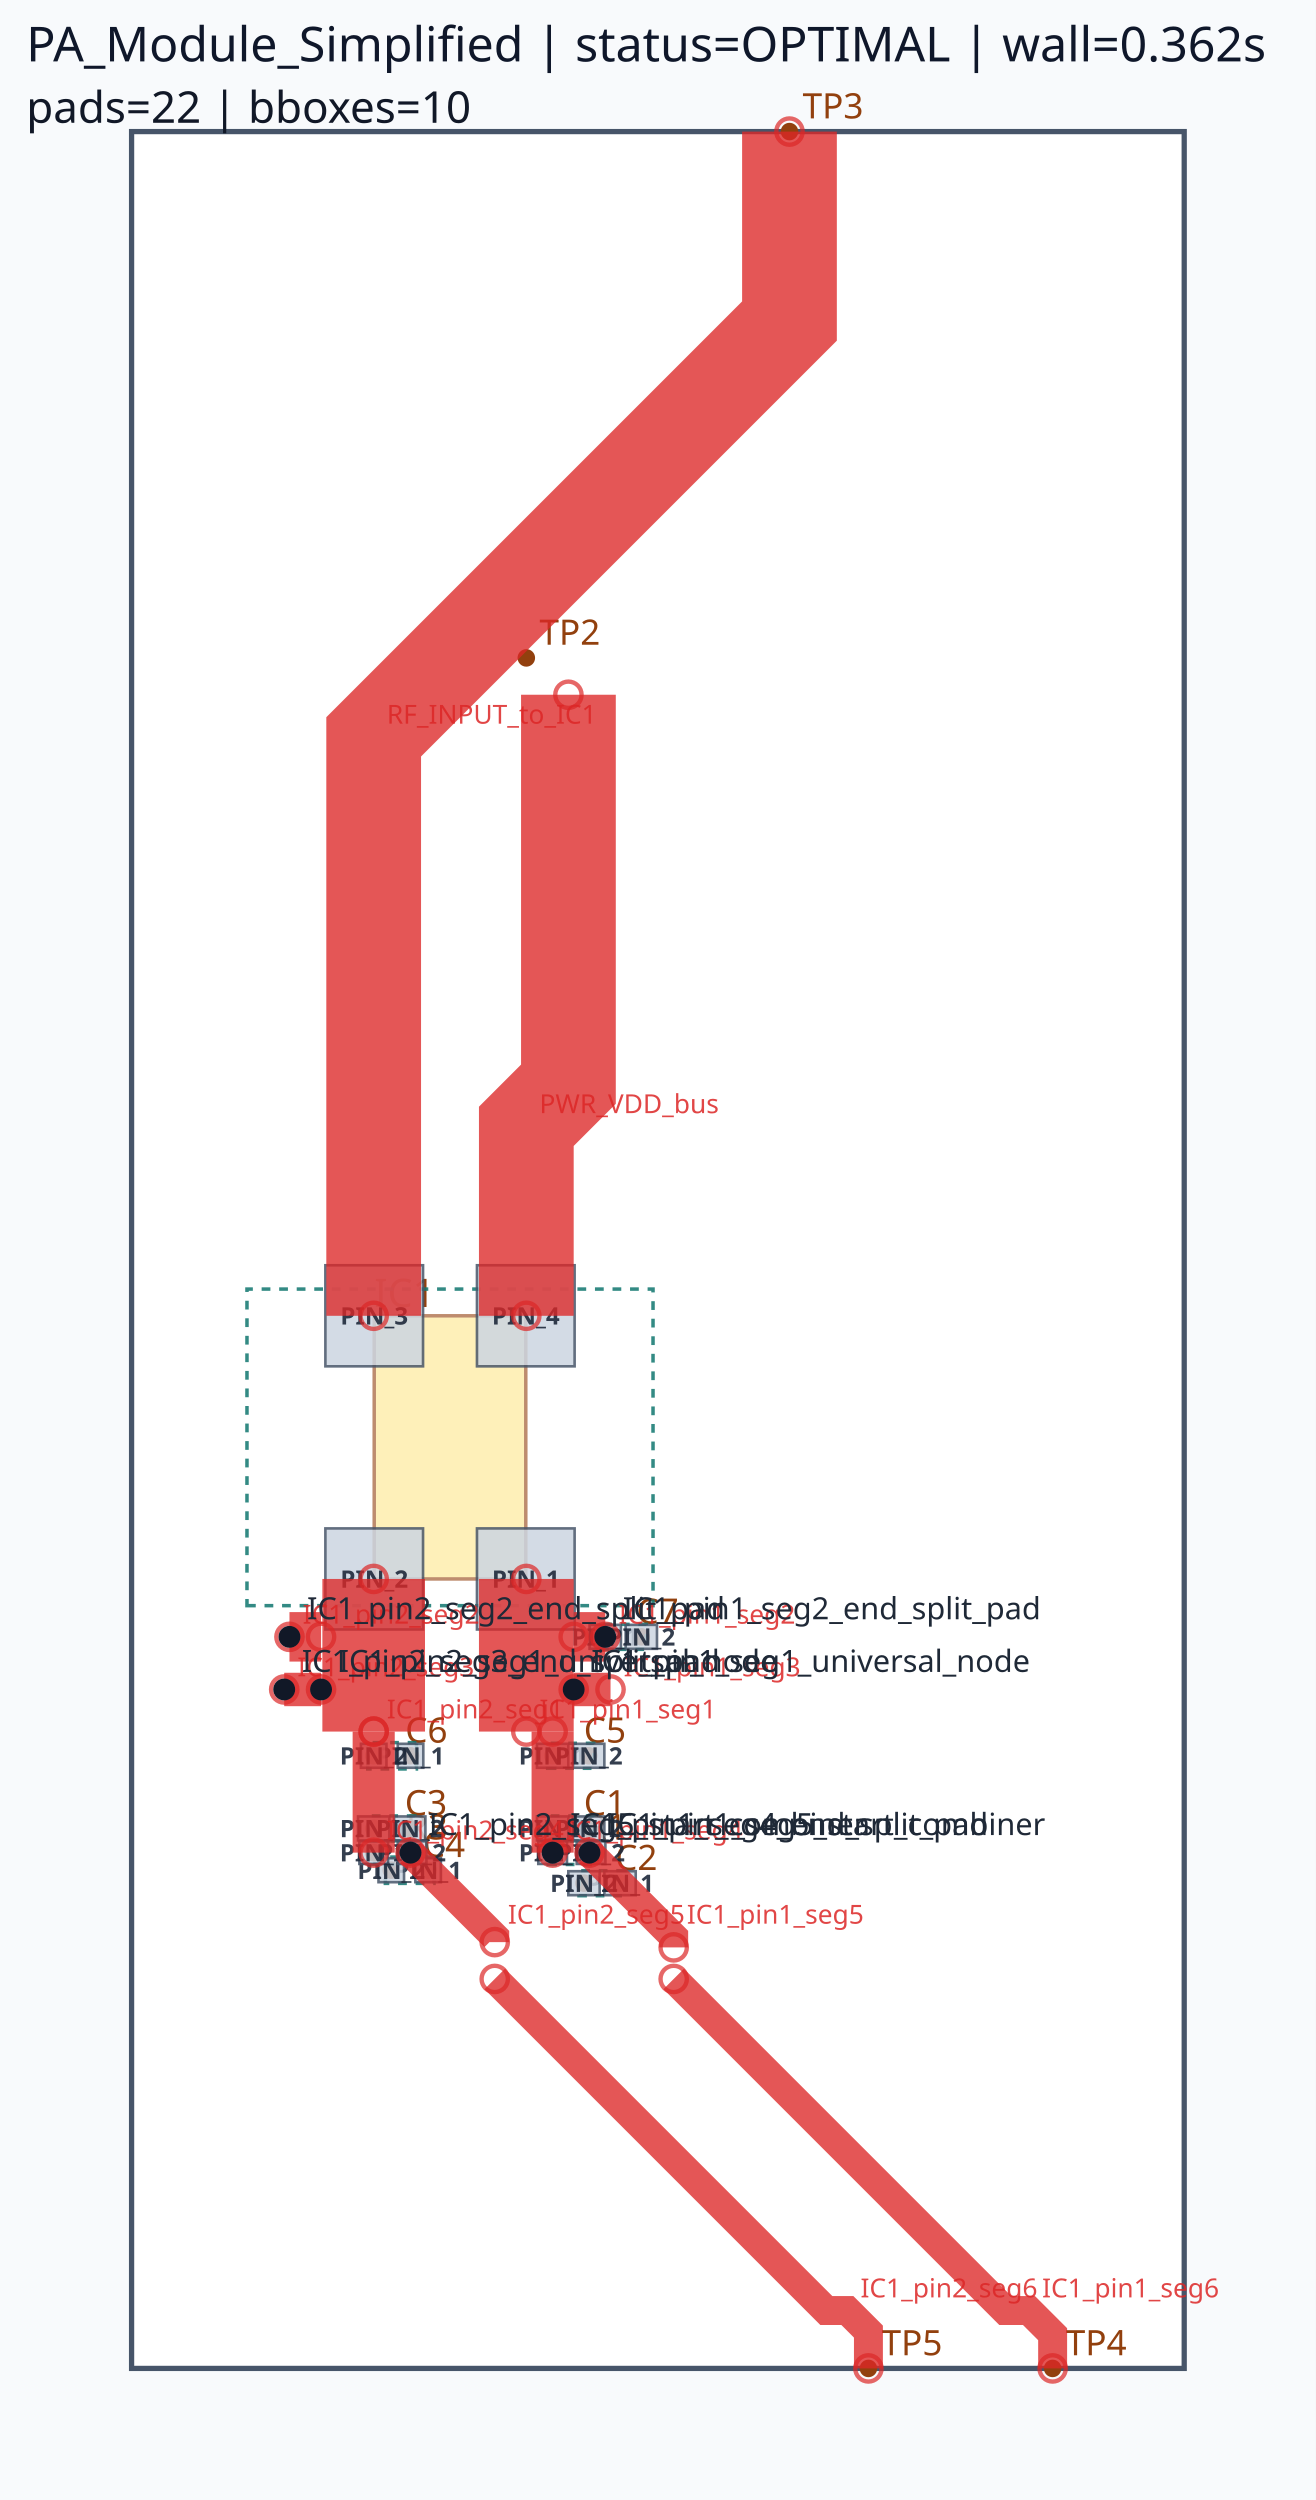
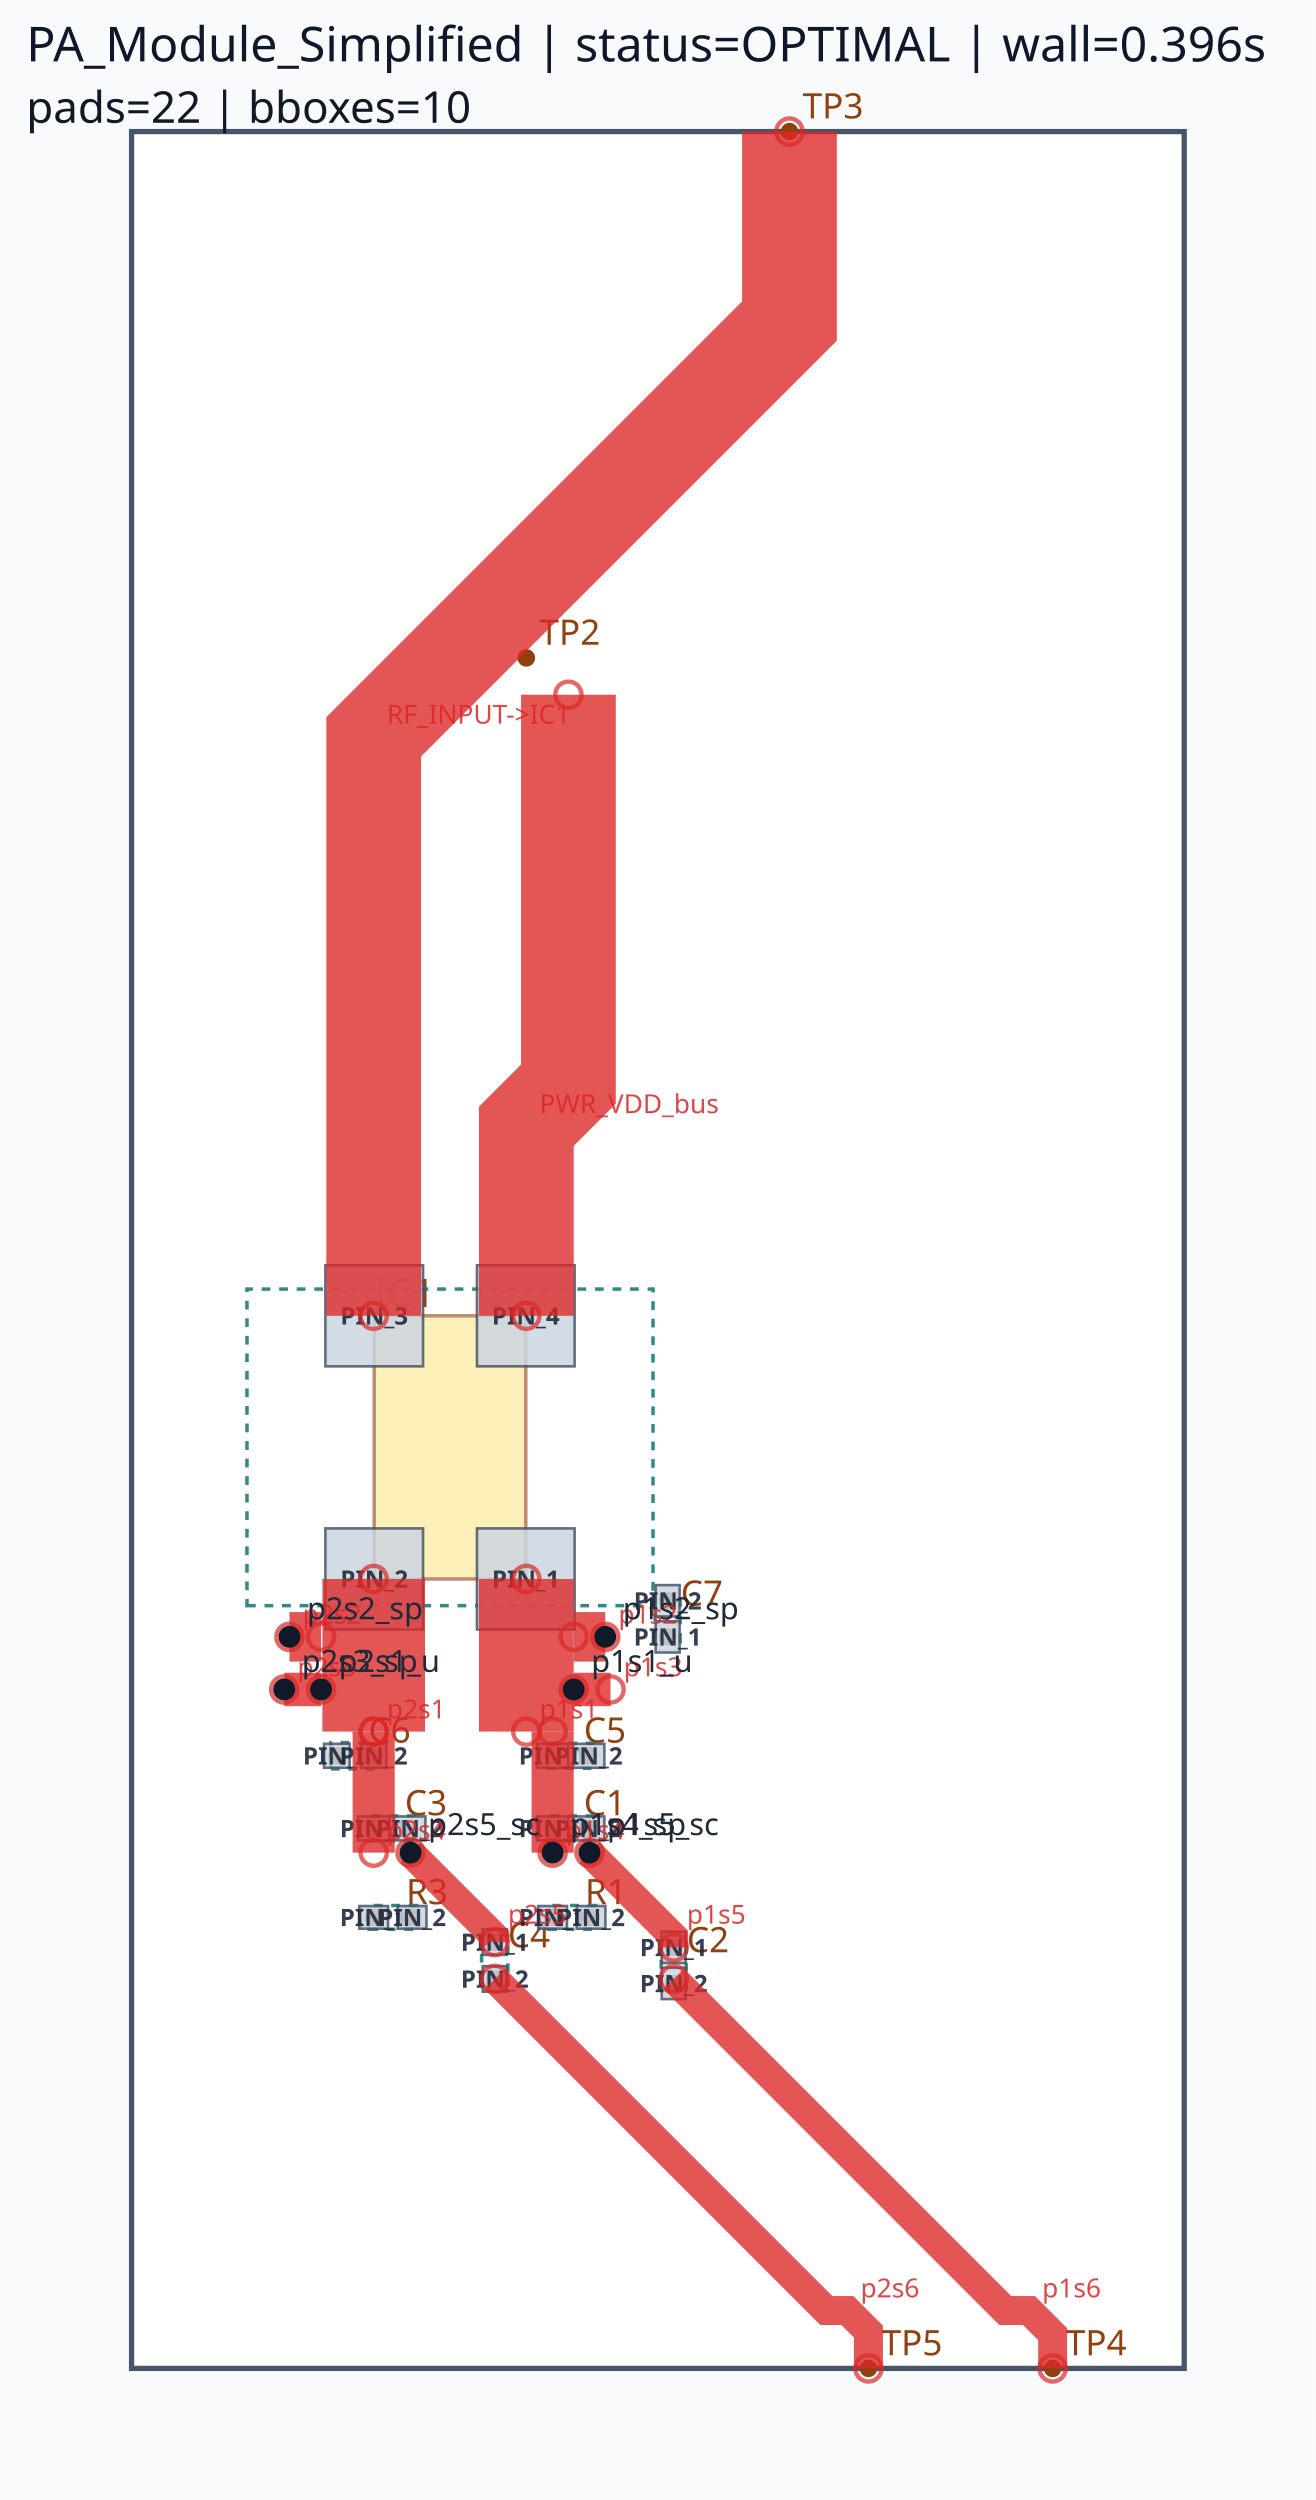
<svg xmlns="http://www.w3.org/2000/svg" viewBox="0 0 300.0 570.0" width="300.0" height="570.0">
  <rect x="0" y="0" width="100%" height="100%" fill="#f8fafc" />
  <rect x="30.00" y="30.00" width="240.00" height="510.00" fill="#ffffff" stroke="#475569" stroke-width="1.2" />
  <rect x="85.32" y="300.00" width="34.56" height="60.00" fill="#fde68a" stroke="#92400e" stroke-width="0.8" opacity="0.6" />
  <text x="85.32" y="298.00" font-family="sans-serif" font-size="9" fill="#92400e">IC1</text>
  <circle cx="120.00" cy="150.00" r="2" fill="#92400e" />
  <text x="123.00" y="147.00" font-family="sans-serif" font-size="8" fill="#92400e">TP2</text>
  <circle cx="180.00" cy="30.00" r="2" fill="#92400e" />
  <text x="183.00" y="27.00" font-family="sans-serif" font-size="8" fill="#92400e">TP3</text>
  <circle cx="240.00" cy="540.00" r="2" fill="#92400e" />
  <text x="243.00" y="537.00" font-family="sans-serif" font-size="8" fill="#92400e">TP4</text>
  <circle cx="198.00" cy="540.00" r="2" fill="#92400e" />
  <text x="201.00" y="537.00" font-family="sans-serif" font-size="8" fill="#92400e">TP5</text>
  <circle cx="126.00" cy="416.88" r="2" fill="#92400e" />
  <circle cx="134.22" cy="416.88" r="2" fill="#92400e" />
  <text x="133.11" y="413.88" font-family="sans-serif" font-size="8" fill="#92400e">C1</text>
-   <circle cx="141.37" cy="429.37" r="2" fill="#92400e" />
-   <circle cx="133.15" cy="429.37" r="2" fill="#92400e" />
-   <text x="140.26" y="426.37" font-family="sans-serif" font-size="8" fill="#92400e">C2</text>
+   <circle cx="153.60" cy="444.00" r="2" fill="#92400e" />
+   <circle cx="153.60" cy="452.22" r="2" fill="#92400e" />
+   <text x="156.60" y="445.11" font-family="sans-serif" font-size="8" fill="#92400e">C2</text>
  <circle cx="85.20" cy="416.88" r="2" fill="#92400e" />
  <circle cx="93.42" cy="416.88" r="2" fill="#92400e" />
  <text x="92.31" y="413.88" font-family="sans-serif" font-size="8" fill="#92400e">C3</text>
-   <circle cx="97.61" cy="426.41" r="2" fill="#92400e" />
-   <circle cx="89.21" cy="426.41" r="2" fill="#92400e" />
-   <text x="96.41" y="423.41" font-family="sans-serif" font-size="8" fill="#92400e">C4</text>
+   <circle cx="112.80" cy="442.80" r="2" fill="#92400e" />
+   <circle cx="112.80" cy="451.20" r="2" fill="#92400e" />
+   <text x="115.80" y="444.00" font-family="sans-serif" font-size="8" fill="#92400e">C4</text>
  <circle cx="126.00" cy="400.32" r="2" fill="#92400e" />
  <circle cx="134.22" cy="400.32" r="2" fill="#92400e" />
  <text x="133.11" y="397.32" font-family="sans-serif" font-size="8" fill="#92400e">C5</text>
-   <circle cx="93.60" cy="400.32" r="2" fill="#92400e" />
+   <circle cx="76.80" cy="400.32" r="2" fill="#92400e" />
  <circle cx="85.20" cy="400.32" r="2" fill="#92400e" />
-   <text x="92.40" y="397.32" font-family="sans-serif" font-size="8" fill="#92400e">C6</text>
-   <circle cx="138.00" cy="373.20" r="2" fill="#92400e" />
-   <circle cx="146.22" cy="373.20" r="2" fill="#92400e" />
-   <text x="145.11" y="370.20" font-family="sans-serif" font-size="8" fill="#92400e">C7</text>
-   <circle cx="126.00" cy="422.40" r="2" fill="#92400e" />
-   <circle cx="134.76" cy="422.40" r="2" fill="#92400e" />
-   <text x="133.38" y="419.40" font-family="sans-serif" font-size="8" fill="#92400e">R1</text>
-   <circle cx="85.20" cy="422.40" r="2" fill="#92400e" />
-   <circle cx="93.96" cy="422.40" r="2" fill="#92400e" />
-   <text x="92.58" y="419.40" font-family="sans-serif" font-size="8" fill="#92400e">R3</text>
+   <text x="84.00" y="397.32" font-family="sans-serif" font-size="8" fill="#92400e">C6</text>
+   <circle cx="152.22" cy="373.20" r="2" fill="#92400e" />
+   <circle cx="152.22" cy="364.98" r="2" fill="#92400e" />
+   <text x="155.22" y="366.09" font-family="sans-serif" font-size="8" fill="#92400e">C7</text>
+   <circle cx="126.00" cy="437.16" r="2" fill="#92400e" />
+   <circle cx="134.76" cy="437.16" r="2" fill="#92400e" />
+   <text x="133.38" y="434.16" font-family="sans-serif" font-size="8" fill="#92400e">R1</text>
+   <circle cx="85.20" cy="437.16" r="2" fill="#92400e" />
+   <circle cx="93.96" cy="437.16" r="2" fill="#92400e" />
+   <text x="92.58" y="434.16" font-family="sans-serif" font-size="8" fill="#92400e">R3</text>
  <path d="M 56.31,366.09 L 148.89,366.09 L 148.89,293.91 L 56.31,293.91 Z" class="component-bbox" fill="none" stroke="#0f766e" stroke-width="0.8" stroke-dasharray="2 2" opacity="0.85" />
  <path d="M 124.86,419.73 L 135.36,419.73 L 135.36,414.03 L 124.86,414.03 Z" class="component-bbox" fill="none" stroke="#0f766e" stroke-width="0.8" stroke-dasharray="2 2" opacity="0.85" />
-   <path d="M 142.51,426.52 L 132.01,426.52 L 132.01,432.22 L 142.51,432.22 Z" class="component-bbox" fill="none" stroke="#0f766e" stroke-width="0.8" stroke-dasharray="2 2" opacity="0.85" />
+   <path d="M 150.75,442.86 L 150.75,453.36 L 156.45,453.36 L 156.45,442.86 Z" class="component-bbox" fill="none" stroke="#0f766e" stroke-width="0.8" stroke-dasharray="2 2" opacity="0.85" />
  <path d="M 84.06,419.73 L 94.56,419.73 L 94.56,414.03 L 84.06,414.03 Z" class="component-bbox" fill="none" stroke="#0f766e" stroke-width="0.8" stroke-dasharray="2 2" opacity="0.85" />
-   <path d="M 98.96,423.41 L 87.86,423.41 L 87.86,429.41 L 98.96,429.41 Z" class="component-bbox" fill="none" stroke="#0f766e" stroke-width="0.8" stroke-dasharray="2 2" opacity="0.85" />
+   <path d="M 109.80,441.45 L 109.80,452.55 L 115.80,452.55 L 115.80,441.45 Z" class="component-bbox" fill="none" stroke="#0f766e" stroke-width="0.8" stroke-dasharray="2 2" opacity="0.85" />
  <path d="M 124.86,403.17 L 135.36,403.17 L 135.36,397.47 L 124.86,397.47 Z" class="component-bbox" fill="none" stroke="#0f766e" stroke-width="0.8" stroke-dasharray="2 2" opacity="0.85" />
-   <path d="M 94.95,397.32 L 83.85,397.32 L 83.85,403.32 L 94.95,403.32 Z" class="component-bbox" fill="none" stroke="#0f766e" stroke-width="0.8" stroke-dasharray="2 2" opacity="0.85" />
-   <path d="M 136.86,376.05 L 147.36,376.05 L 147.36,370.35 L 136.86,370.35 Z" class="component-bbox" fill="none" stroke="#0f766e" stroke-width="0.8" stroke-dasharray="2 2" opacity="0.85" />
-   <path d="M 124.98,425.10 L 135.78,425.10 L 135.78,419.70 L 124.98,419.70 Z" class="component-bbox" fill="none" stroke="#0f766e" stroke-width="0.8" stroke-dasharray="2 2" opacity="0.85" />
-   <path d="M 84.18,425.10 L 94.98,425.10 L 94.98,419.70 L 84.18,419.70 Z" class="component-bbox" fill="none" stroke="#0f766e" stroke-width="0.8" stroke-dasharray="2 2" opacity="0.85" />
+   <path d="M 75.45,403.32 L 86.55,403.32 L 86.55,397.32 L 75.45,397.32 Z" class="component-bbox" fill="none" stroke="#0f766e" stroke-width="0.8" stroke-dasharray="2 2" opacity="0.85" />
+   <path d="M 155.07,374.34 L 155.07,363.84 L 149.37,363.84 L 149.37,374.34 Z" class="component-bbox" fill="none" stroke="#0f766e" stroke-width="0.8" stroke-dasharray="2 2" opacity="0.85" />
+   <path d="M 124.98,439.86 L 135.78,439.86 L 135.78,434.46 L 124.98,434.46 Z" class="component-bbox" fill="none" stroke="#0f766e" stroke-width="0.8" stroke-dasharray="2 2" opacity="0.85" />
+   <path d="M 84.18,439.86 L 94.98,439.86 L 94.98,434.46 L 84.18,434.46 Z" class="component-bbox" fill="none" stroke="#0f766e" stroke-width="0.8" stroke-dasharray="2 2" opacity="0.85" />
  <polygon points="108.75,348.48 108.75,371.52 131.01,371.52 131.01,348.48" fill="#cbd5e1" stroke="#475569" stroke-width="0.6" opacity="0.85" />
  <text x="119.88" y="362.00" font-family="sans-serif" font-size="5.5" text-anchor="middle" font-weight="bold" fill="#1e293b" opacity="0.9">PIN_1</text>
  <polygon points="74.19,348.48 74.19,371.52 96.45,371.52 96.45,348.48" fill="#cbd5e1" stroke="#475569" stroke-width="0.6" opacity="0.85" />
  <text x="85.32" y="362.00" font-family="sans-serif" font-size="5.5" text-anchor="middle" font-weight="bold" fill="#1e293b" opacity="0.9">PIN_2</text>
  <polygon points="96.45,311.52 96.45,288.48 74.19,288.48 74.19,311.52" fill="#cbd5e1" stroke="#475569" stroke-width="0.6" opacity="0.85" />
  <text x="85.32" y="302.00" font-family="sans-serif" font-size="5.5" text-anchor="middle" font-weight="bold" fill="#1e293b" opacity="0.9">PIN_3</text>
  <polygon points="131.01,311.52 131.01,288.48 108.75,288.48 108.75,311.52" fill="#cbd5e1" stroke="#475569" stroke-width="0.6" opacity="0.85" />
  <text x="119.88" y="302.00" font-family="sans-serif" font-size="5.5" text-anchor="middle" font-weight="bold" fill="#1e293b" opacity="0.9">PIN_4</text>
  <polygon points="122.43,419.61 129.57,419.61 129.57,414.15 122.43,414.15" fill="#cbd5e1" stroke="#475569" stroke-width="0.6" opacity="0.85" />
  <text x="126.00" y="418.88" font-family="sans-serif" font-size="5.5" text-anchor="middle" font-weight="bold" fill="#1e293b" opacity="0.9">PIN_1</text>
  <polygon points="130.65,419.61 137.79,419.61 137.79,414.15 130.65,414.15" fill="#cbd5e1" stroke="#475569" stroke-width="0.6" opacity="0.85" />
  <text x="134.22" y="418.88" font-family="sans-serif" font-size="5.5" text-anchor="middle" font-weight="bold" fill="#1e293b" opacity="0.9">PIN_2</text>
-   <polygon points="144.94,426.64 137.80,426.64 137.80,432.10 144.94,432.10" fill="#cbd5e1" stroke="#475569" stroke-width="0.6" opacity="0.85" />
-   <text x="141.37" y="431.37" font-family="sans-serif" font-size="5.5" text-anchor="middle" font-weight="bold" fill="#1e293b" opacity="0.9">PIN_1</text>
-   <polygon points="136.72,426.64 129.58,426.64 129.58,432.10 136.72,432.10" fill="#cbd5e1" stroke="#475569" stroke-width="0.6" opacity="0.85" />
-   <text x="133.15" y="431.37" font-family="sans-serif" font-size="5.5" text-anchor="middle" font-weight="bold" fill="#1e293b" opacity="0.9">PIN_2</text>
+   <polygon points="150.87,440.43 150.87,447.57 156.33,447.57 156.33,440.43" fill="#cbd5e1" stroke="#475569" stroke-width="0.6" opacity="0.85" />
+   <text x="153.60" y="446.00" font-family="sans-serif" font-size="5.5" text-anchor="middle" font-weight="bold" fill="#1e293b" opacity="0.9">PIN_1</text>
+   <polygon points="150.87,448.65 150.87,455.79 156.33,455.79 156.33,448.65" fill="#cbd5e1" stroke="#475569" stroke-width="0.6" opacity="0.85" />
+   <text x="153.60" y="454.22" font-family="sans-serif" font-size="5.5" text-anchor="middle" font-weight="bold" fill="#1e293b" opacity="0.9">PIN_2</text>
  <polygon points="81.63,419.61 88.77,419.61 88.77,414.15 81.63,414.15" fill="#cbd5e1" stroke="#475569" stroke-width="0.6" opacity="0.85" />
  <text x="85.20" y="418.88" font-family="sans-serif" font-size="5.5" text-anchor="middle" font-weight="bold" fill="#1e293b" opacity="0.9">PIN_1</text>
  <polygon points="89.85,419.61 96.99,419.61 96.99,414.15 89.85,414.15" fill="#cbd5e1" stroke="#475569" stroke-width="0.6" opacity="0.85" />
  <text x="93.42" y="418.88" font-family="sans-serif" font-size="5.5" text-anchor="middle" font-weight="bold" fill="#1e293b" opacity="0.9">PIN_2</text>
-   <polygon points="94.70,429.14 100.52,429.14 100.52,423.68 94.70,423.68" fill="#cbd5e1" stroke="#475569" stroke-width="0.6" opacity="0.85" />
-   <text x="97.61" y="428.41" font-family="sans-serif" font-size="5.5" text-anchor="middle" font-weight="bold" fill="#1e293b" opacity="0.9">PIN_1</text>
-   <polygon points="92.12,423.68 86.30,423.68 86.30,429.14 92.12,429.14" fill="#cbd5e1" stroke="#475569" stroke-width="0.6" opacity="0.85" />
-   <text x="89.21" y="428.41" font-family="sans-serif" font-size="5.5" text-anchor="middle" font-weight="bold" fill="#1e293b" opacity="0.9">PIN_2</text>
+   <polygon points="115.53,445.71 115.53,439.89 110.07,439.89 110.07,445.71" fill="#cbd5e1" stroke="#475569" stroke-width="0.6" opacity="0.85" />
+   <text x="112.80" y="444.80" font-family="sans-serif" font-size="5.5" text-anchor="middle" font-weight="bold" fill="#1e293b" opacity="0.9">PIN_1</text>
+   <polygon points="110.07,448.29 110.07,454.11 115.53,454.11 115.53,448.29" fill="#cbd5e1" stroke="#475569" stroke-width="0.6" opacity="0.85" />
+   <text x="112.80" y="453.20" font-family="sans-serif" font-size="5.5" text-anchor="middle" font-weight="bold" fill="#1e293b" opacity="0.9">PIN_2</text>
  <polygon points="122.43,403.05 129.57,403.05 129.57,397.59 122.43,397.59" fill="#cbd5e1" stroke="#475569" stroke-width="0.6" opacity="0.85" />
  <text x="126.00" y="402.32" font-family="sans-serif" font-size="5.5" text-anchor="middle" font-weight="bold" fill="#1e293b" opacity="0.9">PIN_1</text>
  <polygon points="130.65,403.05 137.79,403.05 137.79,397.59 130.65,397.59" fill="#cbd5e1" stroke="#475569" stroke-width="0.6" opacity="0.85" />
  <text x="134.22" y="402.32" font-family="sans-serif" font-size="5.5" text-anchor="middle" font-weight="bold" fill="#1e293b" opacity="0.9">PIN_2</text>
-   <polygon points="90.69,403.05 96.51,403.05 96.51,397.59 90.69,397.59" fill="#cbd5e1" stroke="#475569" stroke-width="0.6" opacity="0.85" />
-   <text x="93.60" y="402.32" font-family="sans-serif" font-size="5.5" text-anchor="middle" font-weight="bold" fill="#1e293b" opacity="0.9">PIN_1</text>
-   <polygon points="88.11,397.59 82.29,397.59 82.29,403.05 88.11,403.05" fill="#cbd5e1" stroke="#475569" stroke-width="0.6" opacity="0.85" />
+   <polygon points="79.71,397.59 73.89,397.59 73.89,403.05 79.71,403.05" fill="#cbd5e1" stroke="#475569" stroke-width="0.6" opacity="0.85" />
+   <text x="76.80" y="402.32" font-family="sans-serif" font-size="5.5" text-anchor="middle" font-weight="bold" fill="#1e293b" opacity="0.9">PIN_1</text>
+   <polygon points="82.29,403.05 88.11,403.05 88.11,397.59 82.29,397.59" fill="#cbd5e1" stroke="#475569" stroke-width="0.6" opacity="0.85" />
  <text x="85.20" y="402.32" font-family="sans-serif" font-size="5.5" text-anchor="middle" font-weight="bold" fill="#1e293b" opacity="0.9">PIN_2</text>
-   <polygon points="134.43,375.93 141.57,375.93 141.57,370.47 134.43,370.47" fill="#cbd5e1" stroke="#475569" stroke-width="0.6" opacity="0.85" />
-   <text x="138.00" y="375.20" font-family="sans-serif" font-size="5.5" text-anchor="middle" font-weight="bold" fill="#1e293b" opacity="0.9">PIN_1</text>
-   <polygon points="142.65,375.93 149.79,375.93 149.79,370.47 142.65,370.47" fill="#cbd5e1" stroke="#475569" stroke-width="0.6" opacity="0.85" />
-   <text x="146.22" y="375.20" font-family="sans-serif" font-size="5.5" text-anchor="middle" font-weight="bold" fill="#1e293b" opacity="0.9">PIN_2</text>
-   <polygon points="122.73,424.98 129.27,424.98 129.27,419.82 122.73,419.82" fill="#cbd5e1" stroke="#475569" stroke-width="0.6" opacity="0.85" />
-   <text x="126.00" y="424.40" font-family="sans-serif" font-size="5.5" text-anchor="middle" font-weight="bold" fill="#1e293b" opacity="0.9">PIN_1</text>
-   <polygon points="131.49,424.98 138.03,424.98 138.03,419.82 131.49,419.82" fill="#cbd5e1" stroke="#475569" stroke-width="0.6" opacity="0.85" />
-   <text x="134.76" y="424.40" font-family="sans-serif" font-size="5.5" text-anchor="middle" font-weight="bold" fill="#1e293b" opacity="0.9">PIN_2</text>
-   <polygon points="81.93,424.98 88.47,424.98 88.47,419.82 81.93,419.82" fill="#cbd5e1" stroke="#475569" stroke-width="0.6" opacity="0.85" />
-   <text x="85.20" y="424.40" font-family="sans-serif" font-size="5.5" text-anchor="middle" font-weight="bold" fill="#1e293b" opacity="0.9">PIN_1</text>
-   <polygon points="90.69,424.98 97.23,424.98 97.23,419.82 90.69,419.82" fill="#cbd5e1" stroke="#475569" stroke-width="0.6" opacity="0.85" />
-   <text x="93.96" y="424.40" font-family="sans-serif" font-size="5.5" text-anchor="middle" font-weight="bold" fill="#1e293b" opacity="0.9">PIN_2</text>
+   <polygon points="154.95,376.77 154.95,369.63 149.49,369.63 149.49,376.77" fill="#cbd5e1" stroke="#475569" stroke-width="0.6" opacity="0.85" />
+   <text x="152.22" y="375.20" font-family="sans-serif" font-size="5.5" text-anchor="middle" font-weight="bold" fill="#1e293b" opacity="0.9">PIN_1</text>
+   <polygon points="154.95,368.55 154.95,361.41 149.49,361.41 149.49,368.55" fill="#cbd5e1" stroke="#475569" stroke-width="0.6" opacity="0.85" />
+   <text x="152.22" y="366.98" font-family="sans-serif" font-size="5.5" text-anchor="middle" font-weight="bold" fill="#1e293b" opacity="0.9">PIN_2</text>
+   <polygon points="122.73,439.74 129.27,439.74 129.27,434.58 122.73,434.58" fill="#cbd5e1" stroke="#475569" stroke-width="0.6" opacity="0.85" />
+   <text x="126.00" y="439.16" font-family="sans-serif" font-size="5.5" text-anchor="middle" font-weight="bold" fill="#1e293b" opacity="0.9">PIN_1</text>
+   <polygon points="131.49,439.74 138.03,439.74 138.03,434.58 131.49,434.58" fill="#cbd5e1" stroke="#475569" stroke-width="0.6" opacity="0.85" />
+   <text x="134.76" y="439.16" font-family="sans-serif" font-size="5.5" text-anchor="middle" font-weight="bold" fill="#1e293b" opacity="0.9">PIN_2</text>
+   <polygon points="81.93,439.74 88.47,439.74 88.47,434.58 81.93,434.58" fill="#cbd5e1" stroke="#475569" stroke-width="0.6" opacity="0.85" />
+   <text x="85.20" y="439.16" font-family="sans-serif" font-size="5.5" text-anchor="middle" font-weight="bold" fill="#1e293b" opacity="0.9">PIN_1</text>
+   <polygon points="90.69,439.74 97.23,439.74 97.23,434.58 90.69,434.58" fill="#cbd5e1" stroke="#475569" stroke-width="0.6" opacity="0.85" />
+   <text x="93.96" y="439.16" font-family="sans-serif" font-size="5.5" text-anchor="middle" font-weight="bold" fill="#1e293b" opacity="0.9">PIN_2</text>
  <polyline points="85.20,360.00 85.20,394.80" fill="none" stroke="#dc2626" stroke-width="23.40" stroke-linecap="butt" stroke-linejoin="miter" opacity="0.78" />
  <circle cx="85.20" cy="360.00" r="3" fill="none" stroke="#dc2626" stroke-width="1.0" opacity="0.7" />
  <circle cx="85.20" cy="394.80" r="3" fill="none" stroke="#dc2626" stroke-width="1.0" opacity="0.7" />
-   <text x="88.20" y="391.80" font-family="sans-serif" font-size="6" fill="#dc2626" opacity="0.85">IC1_pin2_seg1</text>
+   <text x="88.20" y="391.80" font-family="sans-serif" font-size="6" fill="#dc2626" opacity="0.85">p2s1</text>
  <polyline points="120.00,360.00 120.00,394.80" fill="none" stroke="#dc2626" stroke-width="21.60" stroke-linecap="butt" stroke-linejoin="miter" opacity="0.78" />
  <circle cx="120.00" cy="360.00" r="3" fill="none" stroke="#dc2626" stroke-width="1.0" opacity="0.7" />
  <circle cx="120.00" cy="394.80" r="3" fill="none" stroke="#dc2626" stroke-width="1.0" opacity="0.7" />
-   <text x="123.00" y="391.80" font-family="sans-serif" font-size="6" fill="#dc2626" opacity="0.85">IC1_pin1_seg1</text>
+   <text x="123.00" y="391.80" font-family="sans-serif" font-size="6" fill="#dc2626" opacity="0.85">p1s1</text>
  <polyline points="126.00,394.80 126.00,422.40" fill="none" stroke="#dc2626" stroke-width="9.60" stroke-linecap="butt" stroke-linejoin="miter" opacity="0.78" />
  <circle cx="126.00" cy="394.80" r="3" fill="none" stroke="#dc2626" stroke-width="1.0" opacity="0.7" />
  <circle cx="126.00" cy="422.40" r="3" fill="none" stroke="#dc2626" stroke-width="1.0" opacity="0.7" />
-   <text x="129.00" y="419.40" font-family="sans-serif" font-size="6" fill="#dc2626" opacity="0.85">IC1_pin1_seg4</text>
+   <text x="129.00" y="419.40" font-family="sans-serif" font-size="6" fill="#dc2626" opacity="0.85">p1s4</text>
  <polyline points="85.20,394.80 85.20,422.40" fill="none" stroke="#dc2626" stroke-width="9.60" stroke-linecap="butt" stroke-linejoin="miter" opacity="0.78" />
  <circle cx="85.20" cy="394.80" r="3" fill="none" stroke="#dc2626" stroke-width="1.0" opacity="0.7" />
  <circle cx="85.20" cy="422.40" r="3" fill="none" stroke="#dc2626" stroke-width="1.0" opacity="0.7" />
-   <text x="88.20" y="419.40" font-family="sans-serif" font-size="6" fill="#dc2626" opacity="0.85">IC1_pin2_seg4</text>
+   <text x="88.20" y="419.40" font-family="sans-serif" font-size="6" fill="#dc2626" opacity="0.85">p2s4</text>
  <polyline points="130.80,373.20 138.00,373.20" fill="none" stroke="#dc2626" stroke-width="11.28" stroke-linecap="butt" stroke-linejoin="miter" opacity="0.78" />
  <circle cx="130.80" cy="373.20" r="3" fill="none" stroke="#dc2626" stroke-width="1.0" opacity="0.7" />
  <circle cx="138.00" cy="373.20" r="3" fill="none" stroke="#dc2626" stroke-width="1.0" opacity="0.7" />
-   <text x="141.00" y="370.20" font-family="sans-serif" font-size="6" fill="#dc2626" opacity="0.85">IC1_pin1_seg2</text>
+   <text x="141.00" y="370.20" font-family="sans-serif" font-size="6" fill="#dc2626" opacity="0.85">p1s2</text>
  <polyline points="73.20,373.20 66.00,373.20" fill="none" stroke="#dc2626" stroke-width="11.28" stroke-linecap="butt" stroke-linejoin="miter" opacity="0.78" />
  <circle cx="73.20" cy="373.20" r="3" fill="none" stroke="#dc2626" stroke-width="1.0" opacity="0.7" />
  <circle cx="66.00" cy="373.20" r="3" fill="none" stroke="#dc2626" stroke-width="1.0" opacity="0.7" />
-   <text x="69.00" y="370.20" font-family="sans-serif" font-size="6" fill="#dc2626" opacity="0.85">IC1_pin2_seg2</text>
+   <text x="69.00" y="370.20" font-family="sans-serif" font-size="6" fill="#dc2626" opacity="0.85">p2s2</text>
  <polyline points="134.40,422.40 153.60,441.60 153.60,444.00" fill="none" stroke="#dc2626" stroke-width="6.60" stroke-linecap="butt" stroke-linejoin="miter" opacity="0.78" />
  <circle cx="134.40" cy="422.40" r="3" fill="none" stroke="#dc2626" stroke-width="1.0" opacity="0.7" />
  <circle cx="153.60" cy="444.00" r="3" fill="none" stroke="#dc2626" stroke-width="1.0" opacity="0.7" />
-   <text x="156.60" y="438.60" font-family="sans-serif" font-size="6" fill="#dc2626" opacity="0.85">IC1_pin1_seg5</text>
+   <text x="156.60" y="438.60" font-family="sans-serif" font-size="6" fill="#dc2626" opacity="0.85">p1s5</text>
  <polyline points="93.60,422.40 112.80,441.60 112.80,442.80" fill="none" stroke="#dc2626" stroke-width="6.60" stroke-linecap="butt" stroke-linejoin="miter" opacity="0.78" />
  <circle cx="93.60" cy="422.40" r="3" fill="none" stroke="#dc2626" stroke-width="1.0" opacity="0.7" />
  <circle cx="112.80" cy="442.80" r="3" fill="none" stroke="#dc2626" stroke-width="1.0" opacity="0.7" />
-   <text x="115.80" y="438.60" font-family="sans-serif" font-size="6" fill="#dc2626" opacity="0.85">IC1_pin2_seg5</text>
+   <text x="115.80" y="438.60" font-family="sans-serif" font-size="6" fill="#dc2626" opacity="0.85">p2s5</text>
  <polyline points="130.80,385.20 139.20,385.20" fill="none" stroke="#dc2626" stroke-width="7.62" stroke-linecap="butt" stroke-linejoin="miter" opacity="0.78" />
  <circle cx="130.80" cy="385.20" r="3" fill="none" stroke="#dc2626" stroke-width="1.0" opacity="0.7" />
  <circle cx="139.20" cy="385.20" r="3" fill="none" stroke="#dc2626" stroke-width="1.0" opacity="0.7" />
-   <text x="142.20" y="382.20" font-family="sans-serif" font-size="6" fill="#dc2626" opacity="0.85">IC1_pin1_seg3</text>
+   <text x="142.20" y="382.20" font-family="sans-serif" font-size="6" fill="#dc2626" opacity="0.85">p1s3</text>
  <polyline points="73.20,385.20 64.80,385.20" fill="none" stroke="#dc2626" stroke-width="7.62" stroke-linecap="butt" stroke-linejoin="miter" opacity="0.78" />
  <circle cx="73.20" cy="385.20" r="3" fill="none" stroke="#dc2626" stroke-width="1.0" opacity="0.7" />
  <circle cx="64.80" cy="385.20" r="3" fill="none" stroke="#dc2626" stroke-width="1.0" opacity="0.7" />
-   <text x="67.80" y="382.20" font-family="sans-serif" font-size="6" fill="#dc2626" opacity="0.85">IC1_pin2_seg3</text>
+   <text x="67.80" y="382.20" font-family="sans-serif" font-size="6" fill="#dc2626" opacity="0.85">p2s3</text>
  <polyline points="180.00,30.00 180.00,73.20 85.20,168.00 85.20,300.00" fill="none" stroke="#dc2626" stroke-width="21.60" stroke-linecap="butt" stroke-linejoin="miter" opacity="0.78" />
  <circle cx="180.00" cy="30.00" r="3" fill="none" stroke="#dc2626" stroke-width="1.0" opacity="0.7" />
  <circle cx="85.20" cy="300.00" r="3" fill="none" stroke="#dc2626" stroke-width="1.0" opacity="0.7" />
-   <text x="88.20" y="165.00" font-family="sans-serif" font-size="6" fill="#dc2626" opacity="0.85">RF_INPUT_to_IC1</text>
+   <text x="88.20" y="165.00" font-family="sans-serif" font-size="6" fill="#dc2626" opacity="0.85">RF_INPUT-&gt;IC1</text>
  <polyline points="129.60,158.40 129.60,247.20 120.00,256.80 120.00,300.00" fill="none" stroke="#dc2626" stroke-width="21.60" stroke-linecap="butt" stroke-linejoin="miter" opacity="0.78" />
  <circle cx="129.60" cy="158.40" r="3" fill="none" stroke="#dc2626" stroke-width="1.0" opacity="0.7" />
  <circle cx="120.00" cy="300.00" r="3" fill="none" stroke="#dc2626" stroke-width="1.0" opacity="0.7" />
  <text x="123.00" y="253.80" font-family="sans-serif" font-size="6" fill="#dc2626" opacity="0.85">PWR_VDD_bus</text>
  <polyline points="153.60,451.20 229.20,526.80 234.60,526.80 240.00,532.20 240.00,540.00" fill="none" stroke="#dc2626" stroke-width="6.60" stroke-linecap="butt" stroke-linejoin="miter" opacity="0.78" />
  <circle cx="153.60" cy="451.20" r="3" fill="none" stroke="#dc2626" stroke-width="1.0" opacity="0.7" />
  <circle cx="240.00" cy="540.00" r="3" fill="none" stroke="#dc2626" stroke-width="1.0" opacity="0.7" />
-   <text x="237.60" y="523.80" font-family="sans-serif" font-size="6" fill="#dc2626" opacity="0.85">IC1_pin1_seg6</text>
+   <text x="237.60" y="523.80" font-family="sans-serif" font-size="6" fill="#dc2626" opacity="0.85">p1s6</text>
  <polyline points="112.80,451.20 188.40,526.80 193.20,526.80 198.00,531.60 198.00,540.00" fill="none" stroke="#dc2626" stroke-width="6.60" stroke-linecap="butt" stroke-linejoin="miter" opacity="0.78" />
  <circle cx="112.80" cy="451.20" r="3" fill="none" stroke="#dc2626" stroke-width="1.0" opacity="0.7" />
  <circle cx="198.00" cy="540.00" r="3" fill="none" stroke="#dc2626" stroke-width="1.0" opacity="0.7" />
-   <text x="196.20" y="523.80" font-family="sans-serif" font-size="6" fill="#dc2626" opacity="0.85">IC1_pin2_seg6</text>
+   <text x="196.20" y="523.80" font-family="sans-serif" font-size="6" fill="#dc2626" opacity="0.85">p2s6</text>
  <circle cx="130.80" cy="385.20" r="2.5" fill="#111827" />
-   <text x="134.80" y="381.20" font-family="sans-serif" font-size="7" fill="#1f2937">IC1_pin1_seg1_universal_node</text>
+   <text x="134.80" y="381.20" font-family="sans-serif" font-size="7" fill="#1f2937">p1s1_u</text>
  <circle cx="138.00" cy="373.20" r="2.5" fill="#111827" />
-   <text x="142.00" y="369.20" font-family="sans-serif" font-size="7" fill="#1f2937">IC1_pin1_seg2_end_split_pad</text>
+   <text x="142.00" y="369.20" font-family="sans-serif" font-size="7" fill="#1f2937">p1s2_sp</text>
  <circle cx="126.00" cy="422.40" r="2.5" fill="#111827" />
-   <text x="130.00" y="418.40" font-family="sans-serif" font-size="7" fill="#1f2937">IC1_pin1_seg4_end_split_pad</text>
+   <text x="130.00" y="418.40" font-family="sans-serif" font-size="7" fill="#1f2937">p1s4_sp</text>
  <circle cx="134.40" cy="422.40" r="2.5" fill="#111827" />
-   <text x="138.40" y="418.40" font-family="sans-serif" font-size="7" fill="#1f2937">IC1_pin1_seg5_start_combiner</text>
+   <text x="138.40" y="418.40" font-family="sans-serif" font-size="7" fill="#1f2937">p1s5_sc</text>
  <circle cx="73.20" cy="385.20" r="2.5" fill="#111827" />
-   <text x="77.20" y="381.20" font-family="sans-serif" font-size="7" fill="#1f2937">IC1_pin2_seg1_universal_node</text>
+   <text x="77.20" y="381.20" font-family="sans-serif" font-size="7" fill="#1f2937">p2s1_u</text>
  <circle cx="66.00" cy="373.20" r="2.5" fill="#111827" />
-   <text x="70.00" y="369.20" font-family="sans-serif" font-size="7" fill="#1f2937">IC1_pin2_seg2_end_split_pad</text>
+   <text x="70.00" y="369.20" font-family="sans-serif" font-size="7" fill="#1f2937">p2s2_sp</text>
  <circle cx="64.80" cy="385.20" r="2.5" fill="#111827" />
-   <text x="68.80" y="381.20" font-family="sans-serif" font-size="7" fill="#1f2937">IC1_pin2_seg3_end_split_pad</text>
+   <text x="68.80" y="381.20" font-family="sans-serif" font-size="7" fill="#1f2937">p2s3_sp</text>
  <circle cx="93.60" cy="422.40" r="2.5" fill="#111827" />
-   <text x="97.60" y="418.40" font-family="sans-serif" font-size="7" fill="#1f2937">IC1_pin2_seg5_start_combiner</text>
-   <text x="6" y="14" font-family="sans-serif" font-size="11" fill="#0f172a">PA_Module_Simplified | status=OPTIMAL | wall=0.362s</text>
+   <text x="97.60" y="418.40" font-family="sans-serif" font-size="7" fill="#1f2937">p2s5_sc</text>
+   <text x="6" y="14" font-family="sans-serif" font-size="11" fill="#0f172a">PA_Module_Simplified | status=OPTIMAL | wall=0.396s</text>
  <text x="6" y="28" font-family="sans-serif" font-size="10" fill="#111827">pads=22 | bboxes=10</text>
</svg>
